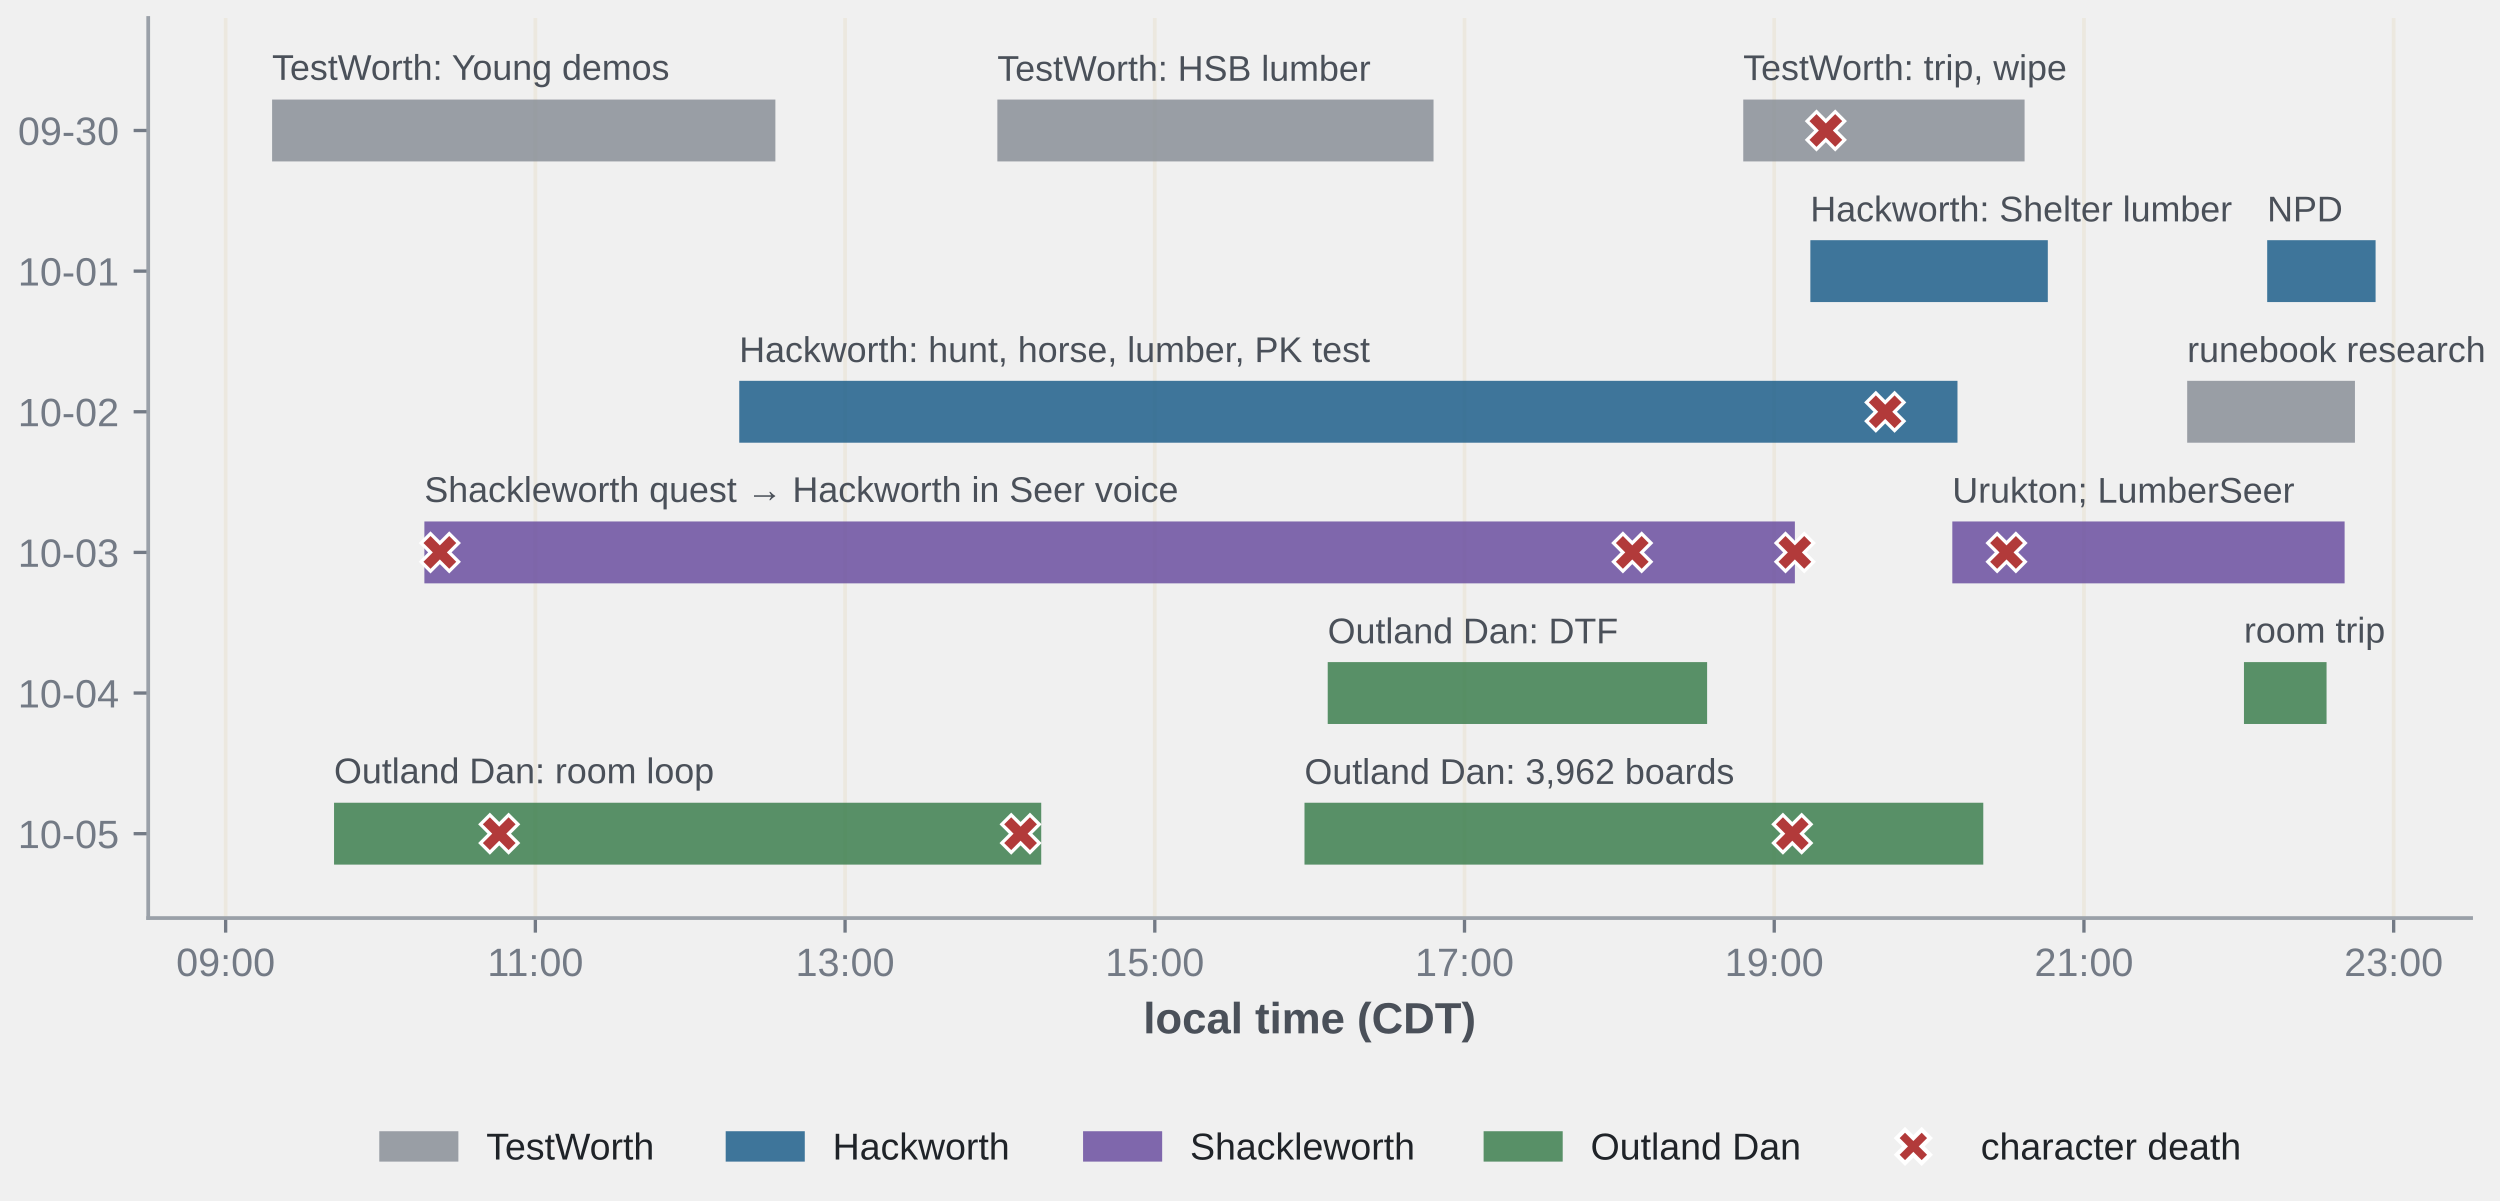
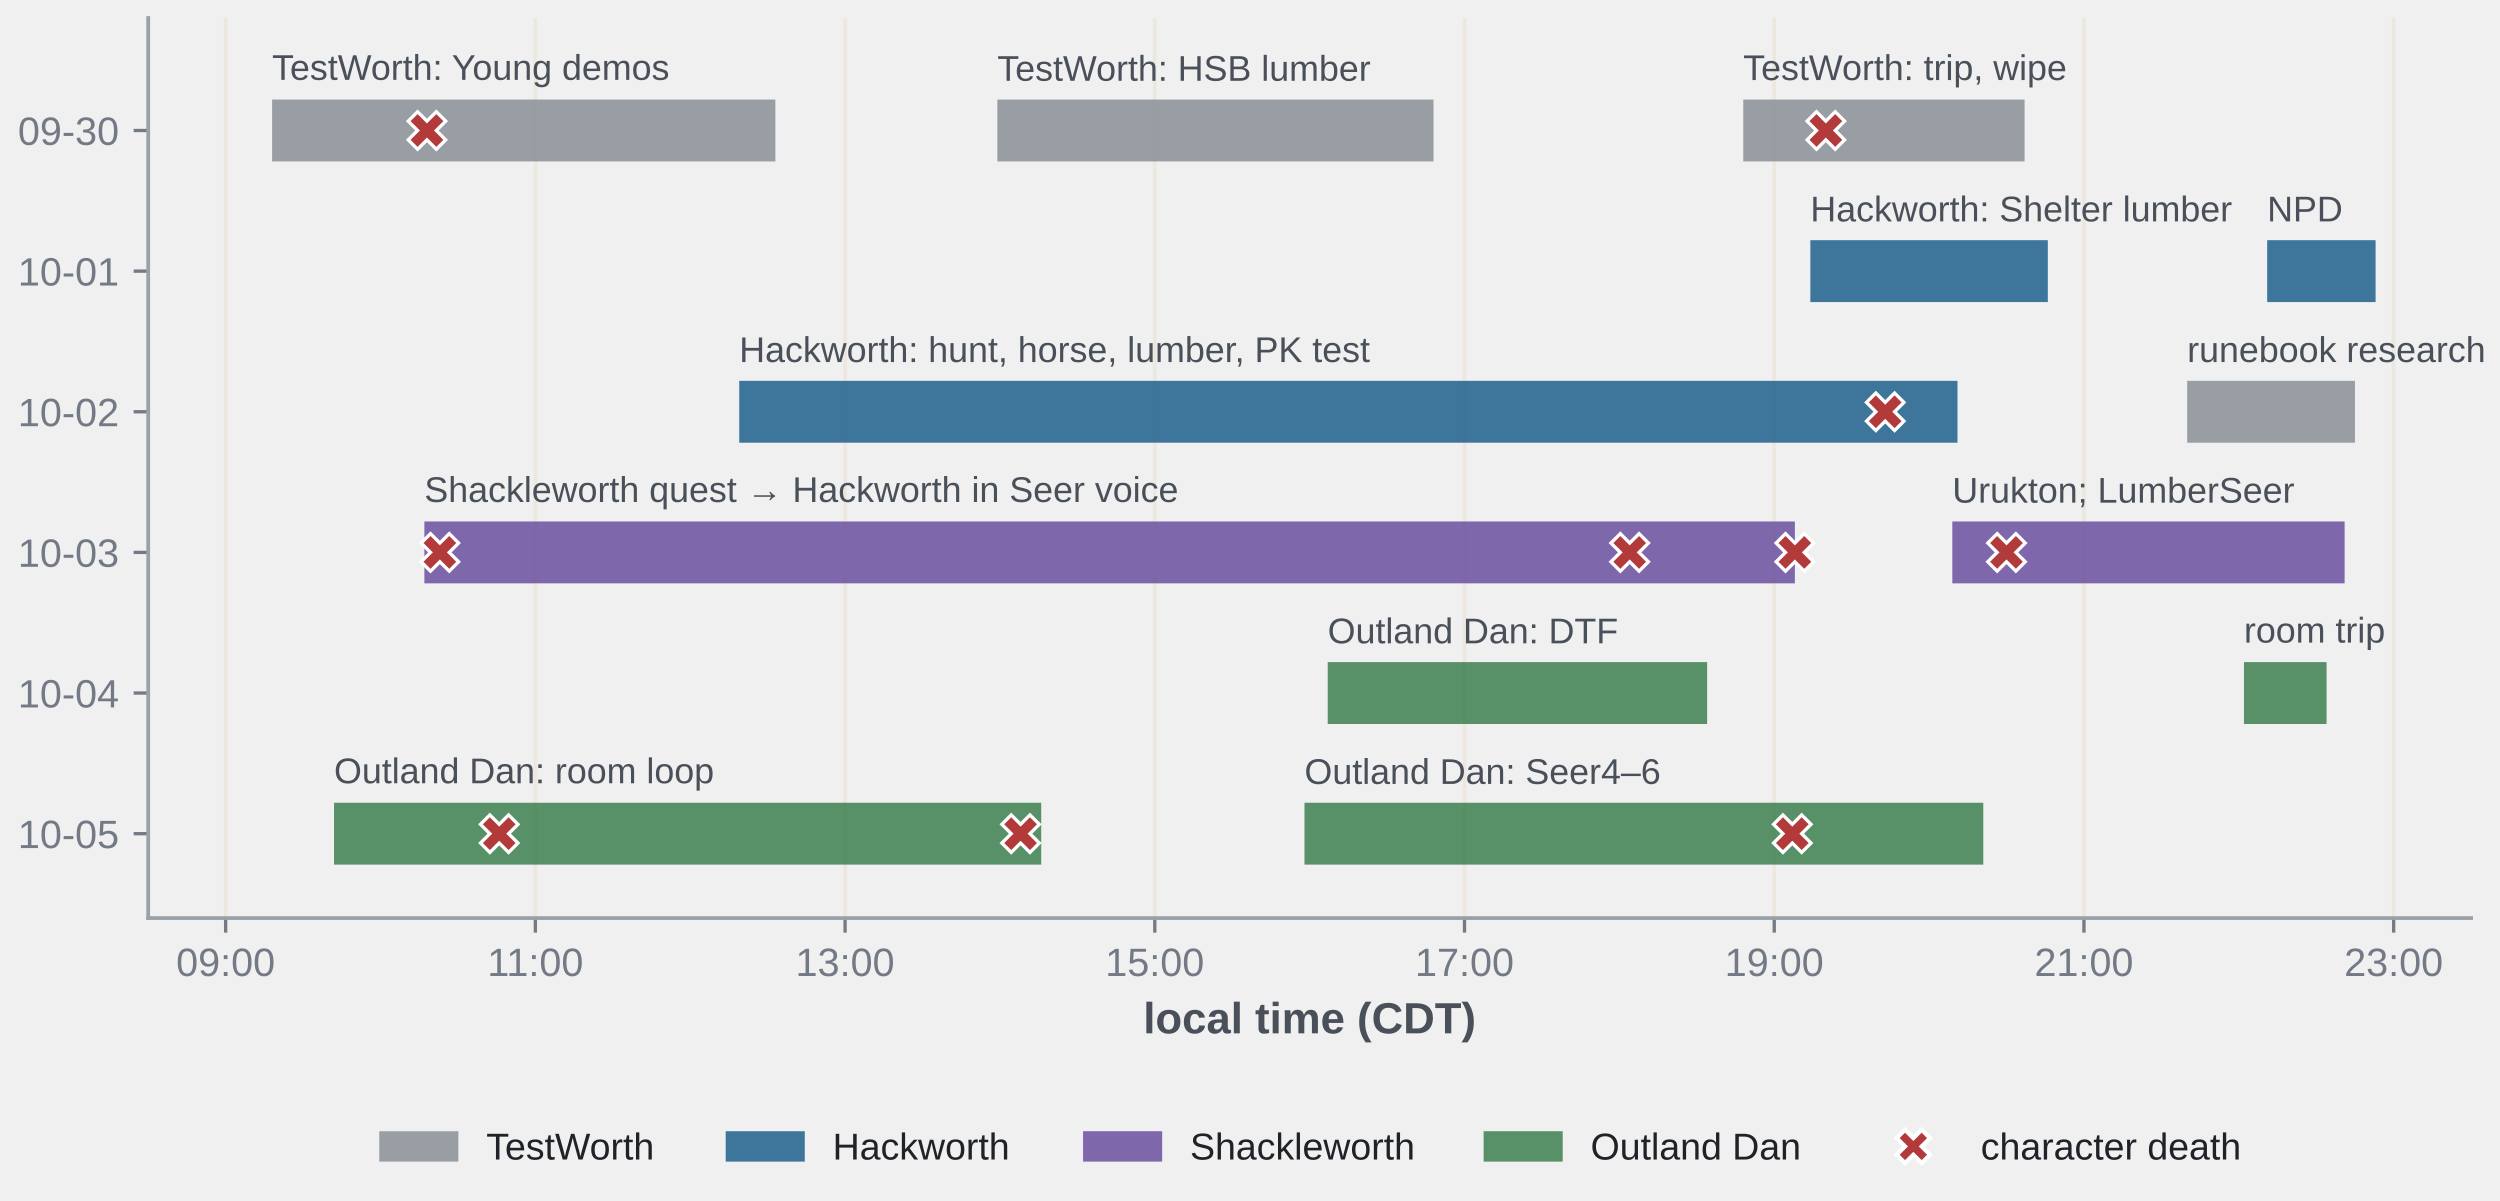
<svg xmlns="http://www.w3.org/2000/svg" xmlns:xlink="http://www.w3.org/1999/xlink" class="chart mpl" role="img" aria-label="09_shifts" viewBox="0 0 600.548 288.356" version="1.1">
  <defs>
  
 </defs>
  <g id="figure_1">
    <g id="patch_1">
      <path d="M 0 288.356  L 600.548 288.356  L 600.548 0  L 0 0  L 0 288.356  z " style="fill: none" />
    </g>
    <g id="axes_1">
      <g id="patch_2">
        <path d="M 35.603 220.536  L 593.603 220.536  L 593.603 4.32  L 35.603 4.32  L 35.603 220.536  z " style="fill: none" />
      </g>
      <g id="matplotlib.axis_1">
        <g id="xtick_1">
          <g id="line2d_1">
            <path d="M 54.203 220.536  L 54.203 4.32  " clip-path="url(#pee1a9b99c0)" style="fill: none; stroke: #ece8df; stroke-width: 0.9; stroke-linecap: square" />
          </g>
          <g id="line2d_2">
            <defs>
              <path id="m856163fed1" d="M 0 0  L 0 3.5  " style="stroke: #737a85; stroke-width: 0.8" />
            </defs>
            <g>
              <use xlink:href="#m856163fed1" x="54.203" y="220.536" style="fill: #737a85; stroke: #737a85; stroke-width: 0.8" />
            </g>
          </g>
          <g id="text_1">
            <text style="font-size: 9.5px; font-family: 'Segoe UI', 'Helvetica Neue', 'Arial', 'DejaVu Sans', sans-serif; text-anchor: middle; fill: #737a85" x="54.203" y="234.452" transform="rotate(-0 54.20289 234.4523)">09:00</text>
          </g>
        </g>
        <g id="xtick_2">
          <g id="line2d_3">
            <path d="M 128.603 220.536  L 128.603 4.32  " clip-path="url(#pee1a9b99c0)" style="fill: none; stroke: #ece8df; stroke-width: 0.9; stroke-linecap: square" />
          </g>
          <g id="line2d_4">
            <g>
              <use xlink:href="#m856163fed1" x="128.603" y="220.536" style="fill: #737a85; stroke: #737a85; stroke-width: 0.8" />
            </g>
          </g>
          <g id="text_2">
            <text style="font-size: 9.5px; font-family: 'Segoe UI', 'Helvetica Neue', 'Arial', 'DejaVu Sans', sans-serif; text-anchor: middle; fill: #737a85" x="128.603" y="234.452" transform="rotate(-0 128.6029 234.4523)">11:00</text>
          </g>
        </g>
        <g id="xtick_3">
          <g id="line2d_5">
            <path d="M 203.003 220.536  L 203.003 4.32  " clip-path="url(#pee1a9b99c0)" style="fill: none; stroke: #ece8df; stroke-width: 0.9; stroke-linecap: square" />
          </g>
          <g id="line2d_6">
            <g>
              <use xlink:href="#m856163fed1" x="203.003" y="220.536" style="fill: #737a85; stroke: #737a85; stroke-width: 0.8" />
            </g>
          </g>
          <g id="text_3">
            <text style="font-size: 9.5px; font-family: 'Segoe UI', 'Helvetica Neue', 'Arial', 'DejaVu Sans', sans-serif; text-anchor: middle; fill: #737a85" x="203.003" y="234.452" transform="rotate(-0 203.0029 234.4523)">13:00</text>
          </g>
        </g>
        <g id="xtick_4">
          <g id="line2d_7">
            <path d="M 277.403 220.536  L 277.403 4.32  " clip-path="url(#pee1a9b99c0)" style="fill: none; stroke: #ece8df; stroke-width: 0.9; stroke-linecap: square" />
          </g>
          <g id="line2d_8">
            <g>
              <use xlink:href="#m856163fed1" x="277.403" y="220.536" style="fill: #737a85; stroke: #737a85; stroke-width: 0.8" />
            </g>
          </g>
          <g id="text_4">
            <text style="font-size: 9.5px; font-family: 'Segoe UI', 'Helvetica Neue', 'Arial', 'DejaVu Sans', sans-serif; text-anchor: middle; fill: #737a85" x="277.403" y="234.452" transform="rotate(-0 277.4029 234.4523)">15:00</text>
          </g>
        </g>
        <g id="xtick_5">
          <g id="line2d_9">
            <path d="M 351.803 220.536  L 351.803 4.32  " clip-path="url(#pee1a9b99c0)" style="fill: none; stroke: #ece8df; stroke-width: 0.9; stroke-linecap: square" />
          </g>
          <g id="line2d_10">
            <g>
              <use xlink:href="#m856163fed1" x="351.803" y="220.536" style="fill: #737a85; stroke: #737a85; stroke-width: 0.8" />
            </g>
          </g>
          <g id="text_5">
            <text style="font-size: 9.5px; font-family: 'Segoe UI', 'Helvetica Neue', 'Arial', 'DejaVu Sans', sans-serif; text-anchor: middle; fill: #737a85" x="351.803" y="234.452" transform="rotate(-0 351.8029 234.4523)">17:00</text>
          </g>
        </g>
        <g id="xtick_6">
          <g id="line2d_11">
            <path d="M 426.203 220.536  L 426.203 4.32  " clip-path="url(#pee1a9b99c0)" style="fill: none; stroke: #ece8df; stroke-width: 0.9; stroke-linecap: square" />
          </g>
          <g id="line2d_12">
            <g>
              <use xlink:href="#m856163fed1" x="426.203" y="220.536" style="fill: #737a85; stroke: #737a85; stroke-width: 0.8" />
            </g>
          </g>
          <g id="text_6">
            <text style="font-size: 9.5px; font-family: 'Segoe UI', 'Helvetica Neue', 'Arial', 'DejaVu Sans', sans-serif; text-anchor: middle; fill: #737a85" x="426.203" y="234.452" transform="rotate(-0 426.2029 234.4523)">19:00</text>
          </g>
        </g>
        <g id="xtick_7">
          <g id="line2d_13">
            <path d="M 500.603 220.536  L 500.603 4.32  " clip-path="url(#pee1a9b99c0)" style="fill: none; stroke: #ece8df; stroke-width: 0.9; stroke-linecap: square" />
          </g>
          <g id="line2d_14">
            <g>
              <use xlink:href="#m856163fed1" x="500.603" y="220.536" style="fill: #737a85; stroke: #737a85; stroke-width: 0.8" />
            </g>
          </g>
          <g id="text_7">
            <text style="font-size: 9.5px; font-family: 'Segoe UI', 'Helvetica Neue', 'Arial', 'DejaVu Sans', sans-serif; text-anchor: middle; fill: #737a85" x="500.603" y="234.452" transform="rotate(-0 500.6029 234.4523)">21:00</text>
          </g>
        </g>
        <g id="xtick_8">
          <g id="line2d_15">
            <path d="M 575.003 220.536  L 575.003 4.32  " clip-path="url(#pee1a9b99c0)" style="fill: none; stroke: #ece8df; stroke-width: 0.9; stroke-linecap: square" />
          </g>
          <g id="line2d_16">
            <g>
              <use xlink:href="#m856163fed1" x="575.003" y="220.536" style="fill: #737a85; stroke: #737a85; stroke-width: 0.8" />
            </g>
          </g>
          <g id="text_8">
            <text style="font-size: 9.5px; font-family: 'Segoe UI', 'Helvetica Neue', 'Arial', 'DejaVu Sans', sans-serif; text-anchor: middle; fill: #737a85" x="575.003" y="234.452" transform="rotate(-0 575.0029 234.4523)">23:00</text>
          </g>
        </g>
        <g id="text_9">
          <text style="font-weight: 600; font-size: 10.5px; font-family: 'Segoe UI', 'Helvetica Neue', 'Arial', 'DejaVu Sans', sans-serif; text-anchor: middle; fill: #4a5059" x="314.603" y="248.225" transform="rotate(-0 314.6029 248.2248)">local time (CDT)</text>
        </g>
      </g>
      <g id="matplotlib.axis_2">
        <g id="ytick_1">
          <g id="line2d_17">
            <defs>
              <path id="mbf4bf7bd0c" d="M 0 0  L -3.5 0  " style="stroke: #737a85; stroke-width: 0.8" />
            </defs>
            <g>
              <use xlink:href="#mbf4bf7bd0c" x="35.603" y="200.266" style="fill: #737a85; stroke: #737a85; stroke-width: 0.8" />
            </g>
          </g>
          <g id="text_10">
            <text style="font-size: 9.5px; font-family: 'Segoe UI', 'Helvetica Neue', 'Arial', 'DejaVu Sans', sans-serif; text-anchor: end; fill: #737a85" x="28.603" y="203.724" transform="rotate(-0 28.60289 203.7239)">10-05</text>
          </g>
        </g>
        <g id="ytick_2">
          <g id="line2d_18">
            <g>
              <use xlink:href="#mbf4bf7bd0c" x="35.603" y="166.482" style="fill: #737a85; stroke: #737a85; stroke-width: 0.8" />
            </g>
          </g>
          <g id="text_11">
            <text style="font-size: 9.5px; font-family: 'Segoe UI', 'Helvetica Neue', 'Arial', 'DejaVu Sans', sans-serif; text-anchor: end; fill: #737a85" x="28.603" y="169.94" transform="rotate(-0 28.60289 169.9401)">10-04</text>
          </g>
        </g>
        <g id="ytick_3">
          <g id="line2d_19">
            <g>
              <use xlink:href="#mbf4bf7bd0c" x="35.603" y="132.698" style="fill: #737a85; stroke: #737a85; stroke-width: 0.8" />
            </g>
          </g>
          <g id="text_12">
            <text style="font-size: 9.5px; font-family: 'Segoe UI', 'Helvetica Neue', 'Arial', 'DejaVu Sans', sans-serif; text-anchor: end; fill: #737a85" x="28.603" y="136.156" transform="rotate(-0 28.60289 136.1564)">10-03</text>
          </g>
        </g>
        <g id="ytick_4">
          <g id="line2d_20">
            <g>
              <use xlink:href="#mbf4bf7bd0c" x="35.603" y="98.915" style="fill: #737a85; stroke: #737a85; stroke-width: 0.8" />
            </g>
          </g>
          <g id="text_13">
            <text style="font-size: 9.5px; font-family: 'Segoe UI', 'Helvetica Neue', 'Arial', 'DejaVu Sans', sans-serif; text-anchor: end; fill: #737a85" x="28.603" y="102.373" transform="rotate(-0 28.60289 102.3726)">10-02</text>
          </g>
        </g>
        <g id="ytick_5">
          <g id="line2d_21">
            <g>
              <use xlink:href="#mbf4bf7bd0c" x="35.603" y="65.131" style="fill: #737a85; stroke: #737a85; stroke-width: 0.8" />
            </g>
          </g>
          <g id="text_14">
            <text style="font-size: 9.5px; font-family: 'Segoe UI', 'Helvetica Neue', 'Arial', 'DejaVu Sans', sans-serif; text-anchor: end; fill: #737a85" x="28.603" y="68.589" transform="rotate(-0 28.60289 68.58888)">10-01</text>
          </g>
        </g>
        <g id="ytick_6">
          <g id="line2d_22">
            <g>
              <use xlink:href="#mbf4bf7bd0c" x="35.603" y="31.347" style="fill: #737a85; stroke: #737a85; stroke-width: 0.8" />
            </g>
          </g>
          <g id="text_15">
            <text style="font-size: 9.5px; font-family: 'Segoe UI', 'Helvetica Neue', 'Arial', 'DejaVu Sans', sans-serif; text-anchor: end; fill: #737a85" x="28.603" y="34.805" transform="rotate(-0 28.60289 34.80513)">09-30</text>
          </g>
        </g>
      </g>
      <g id="patch_3">
        <path d="M 65.363 38.779  L 186.263 38.779  L 186.263 23.915  L 65.363 23.915  z " clip-path="url(#pee1a9b99c0)" style="fill: #8a8f98; opacity: 0.85" />
      </g>
      <g id="patch_4">
        <path d="M 239.583 38.779  L 344.363 38.779  L 344.363 23.915  L 239.583 23.915  z " clip-path="url(#pee1a9b99c0)" style="fill: #8a8f98; opacity: 0.85" />
      </g>
      <g id="patch_5">
        <path d="M 418.763 38.779  L 486.343 38.779  L 486.343 23.915  L 418.763 23.915  z " clip-path="url(#pee1a9b99c0)" style="fill: #8a8f98; opacity: 0.85" />
      </g>
      <g id="patch_6">
        <path d="M 434.883 72.563  L 491.923 72.563  L 491.923 57.698  L 434.883 57.698  z " clip-path="url(#pee1a9b99c0)" style="fill: #1f5f8b; opacity: 0.85" />
      </g>
      <g id="patch_7">
        <path d="M 544.623 72.563  L 570.663 72.563  L 570.663 57.698  L 544.623 57.698  z " clip-path="url(#pee1a9b99c0)" style="fill: #1f5f8b; opacity: 0.85" />
      </g>
      <g id="patch_8">
        <path d="M 177.583 106.347  L 470.223 106.347  L 470.223 91.482  L 177.583 91.482  z " clip-path="url(#pee1a9b99c0)" style="fill: #1f5f8b; opacity: 0.85" />
      </g>
      <g id="patch_9">
        <path d="M 525.403 106.347  L 565.703 106.347  L 565.703 91.482  L 525.403 91.482  z " clip-path="url(#pee1a9b99c0)" style="fill: #8a8f98; opacity: 0.85" />
      </g>
      <g id="patch_10">
        <path d="M 101.943 140.131  L 431.163 140.131  L 431.163 125.266  L 101.943 125.266  z " clip-path="url(#pee1a9b99c0)" style="fill: #6b4fa0; opacity: 0.85" />
      </g>
      <g id="patch_11">
        <path d="M 468.983 140.131  L 563.223 140.131  L 563.223 125.266  L 468.983 125.266  z " clip-path="url(#pee1a9b99c0)" style="fill: #6b4fa0; opacity: 0.85" />
      </g>
      <g id="patch_12">
        <path d="M 318.943 173.914  L 410.083 173.914  L 410.083 159.05  L 318.943 159.05  z " clip-path="url(#pee1a9b99c0)" style="fill: #3d7f4f; opacity: 0.85" />
      </g>
      <g id="patch_13">
        <path d="M 539.043 173.914  L 558.883 173.914  L 558.883 159.05  L 539.043 159.05  z " clip-path="url(#pee1a9b99c0)" style="fill: #3d7f4f; opacity: 0.85" />
      </g>
      <g id="patch_14">
        <path d="M 80.243 207.698  L 250.123 207.698  L 250.123 192.833  L 80.243 192.833  z " clip-path="url(#pee1a9b99c0)" style="fill: #3d7f4f; opacity: 0.85" />
      </g>
      <g id="patch_15">
        <path d="M 313.363 207.698  L 476.423 207.698  L 476.423 192.833  L 313.363 192.833  z " clip-path="url(#pee1a9b99c0)" style="fill: #3d7f4f; opacity: 0.85" />
      </g>
      <g id="patch_16">
        <path d="M 35.603 220.536  L 35.603 4.32  " style="fill: none; stroke: #9aa0a8; stroke-width: 0.9; stroke-linejoin: miter; stroke-linecap: square" />
      </g>
      <g id="patch_17">
        <path d="M 35.603 220.536  L 593.603 220.536  " style="fill: none; stroke: #9aa0a8; stroke-width: 0.9; stroke-linejoin: miter; stroke-linecap: square" />
      </g>
      <g id="text_16">
        <text style="font-size: 8.6px; font-family: 'Segoe UI', 'Helvetica Neue', 'Arial', 'DejaVu Sans', sans-serif; text-anchor: start; fill: #4a5059" x="65.363" y="19.188" transform="rotate(-0 65.36289 19.18819)">TestWorth: Young demos</text>
      </g>
      <g id="text_17">
        <text style="font-size: 8.6px; font-family: 'Segoe UI', 'Helvetica Neue', 'Arial', 'DejaVu Sans', sans-serif; text-anchor: start; fill: #4a5059" x="239.583" y="19.402" transform="rotate(-0 239.5829 19.40201)">TestWorth: HSB lumber</text>
      </g>
      <g id="text_18">
        <text style="font-size: 8.6px; font-family: 'Segoe UI', 'Helvetica Neue', 'Arial', 'DejaVu Sans', sans-serif; text-anchor: start; fill: #4a5059" x="418.763" y="19.234" transform="rotate(-0 418.7629 19.23388)">TestWorth: trip, wipe</text>
      </g>
      <g id="text_19">
        <text style="font-size: 8.6px; font-family: 'Segoe UI', 'Helvetica Neue', 'Arial', 'DejaVu Sans', sans-serif; text-anchor: start; fill: #4a5059" x="434.883" y="53.186" transform="rotate(-0 434.8829 53.18576)">Hackworth: Shelter lumber</text>
      </g>
      <g id="text_20">
        <text style="font-size: 8.6px; font-family: 'Segoe UI', 'Helvetica Neue', 'Arial', 'DejaVu Sans', sans-serif; text-anchor: start; fill: #4a5059" x="544.623" y="53.186" transform="rotate(-0 544.6229 53.18576)">NPD</text>
      </g>
      <g id="text_21">
        <text style="font-size: 8.6px; font-family: 'Segoe UI', 'Helvetica Neue', 'Arial', 'DejaVu Sans', sans-serif; text-anchor: start; fill: #4a5059" x="177.583" y="86.97" transform="rotate(-0 177.5829 86.96951)">Hackworth: hunt, horse, lumber, PK test</text>
      </g>
      <g id="text_22">
        <text style="font-size: 8.6px; font-family: 'Segoe UI', 'Helvetica Neue', 'Arial', 'DejaVu Sans', sans-serif; text-anchor: start; fill: #4a5059" x="525.403" y="86.97" transform="rotate(-0 525.4029 86.96951)">runebook research</text>
      </g>
      <g id="text_23">
        <text style="font-size: 8.6px; font-family: 'Segoe UI', 'Helvetica Neue', 'Arial', 'DejaVu Sans', sans-serif; text-anchor: start; fill: #4a5059" x="101.943" y="120.585" transform="rotate(-0 101.9429 120.5851)">Shackleworth quest → Hackworth in Seer voice</text>
      </g>
      <g id="text_24">
        <text style="font-size: 8.6px; font-family: 'Segoe UI', 'Helvetica Neue', 'Arial', 'DejaVu Sans', sans-serif; text-anchor: start; fill: #4a5059" x="468.983" y="120.753" transform="rotate(-0 468.9829 120.7533)">Urukton; LumberSeer</text>
      </g>
      <g id="text_25">
        <text style="font-size: 8.6px; font-family: 'Segoe UI', 'Helvetica Neue', 'Arial', 'DejaVu Sans', sans-serif; text-anchor: start; fill: #4a5059" x="318.943" y="154.537" transform="rotate(-0 318.9429 154.537)">Outland Dan: DTF</text>
      </g>
      <g id="text_26">
        <text style="font-size: 8.6px; font-family: 'Segoe UI', 'Helvetica Neue', 'Arial', 'DejaVu Sans', sans-serif; text-anchor: start; fill: #4a5059" x="539.043" y="154.369" transform="rotate(-0 539.0429 154.3689)">room trip</text>
      </g>
      <g id="text_27">
        <text style="font-size: 8.6px; font-family: 'Segoe UI', 'Helvetica Neue', 'Arial', 'DejaVu Sans', sans-serif; text-anchor: start; fill: #4a5059" x="80.243" y="188.153" transform="rotate(-0 80.24289 188.1526)">Outland Dan: room loop</text>
      </g>
      <g id="text_28">
-         <text style="font-size: 8.6px; font-family: 'Segoe UI', 'Helvetica Neue', 'Arial', 'DejaVu Sans', sans-serif; text-anchor: start; fill: #4a5059" x="313.363" y="188.321" transform="rotate(-0 313.3629 188.3208)">Outland Dan: 3,962 boards</text>
+         <text style="font-size: 8.6px; font-family: 'Segoe UI', 'Helvetica Neue', 'Arial', 'DejaVu Sans', sans-serif; text-anchor: start; fill: #4a5059" x="313.363" y="188.321" transform="rotate(-0 313.3629 188.3208)">Outland Dan: Seer4–6</text>
      </g>
      <g id="line2d_23">
-         <path d="M 438.603 31.347  " clip-path="url(#pee1a9b99c0)" style="fill: none; stroke: #b23a3a; stroke-width: 2; stroke-linecap: square" />
+         <path d="M 102.563 31.347  " clip-path="url(#pee1a9b99c0)" style="fill: none; stroke: #b23a3a; stroke-width: 2; stroke-linecap: square" />
        <defs>
          <path id="m3a6d88dc4c" d="M -2.25 4.5  L 0 2.25  L 2.25 4.5  L 4.5 2.25  L 2.25 0  L 4.5 -2.25  L 2.25 -4.5  L 0 -2.25  L -2.25 -4.5  L -4.5 -2.25  L -2.25 0  L -4.5 2.25  z " style="stroke: #ffffff; stroke-width: 0.8; stroke-linejoin: miter" />
        </defs>
        <g clip-path="url(#pee1a9b99c0)">
+           <use xlink:href="#m3a6d88dc4c" x="102.563" y="31.347" style="fill: #b23a3a; stroke: #ffffff; stroke-width: 0.8; stroke-linejoin: miter" />
+         </g>
+       </g>
+       <g id="line2d_24">
+         <path d="M 438.603 31.347  " clip-path="url(#pee1a9b99c0)" style="fill: none; stroke: #b23a3a; stroke-width: 2; stroke-linecap: square" />
+         <g clip-path="url(#pee1a9b99c0)">
          <use xlink:href="#m3a6d88dc4c" x="438.603" y="31.347" style="fill: #b23a3a; stroke: #ffffff; stroke-width: 0.8; stroke-linejoin: miter" />
        </g>
      </g>
-       <g id="line2d_24">
+       <g id="line2d_25">
        <path d="M 452.863 98.915  " clip-path="url(#pee1a9b99c0)" style="fill: none; stroke: #b23a3a; stroke-width: 2; stroke-linecap: square" />
        <g clip-path="url(#pee1a9b99c0)">
          <use xlink:href="#m3a6d88dc4c" x="452.863" y="98.915" style="fill: #b23a3a; stroke: #ffffff; stroke-width: 0.8; stroke-linejoin: miter" />
        </g>
      </g>
-       <g id="line2d_25">
+       <g id="line2d_26">
        <path d="M 105.663 132.698  " clip-path="url(#pee1a9b99c0)" style="fill: none; stroke: #b23a3a; stroke-width: 2; stroke-linecap: square" />
        <g clip-path="url(#pee1a9b99c0)">
          <use xlink:href="#m3a6d88dc4c" x="105.663" y="132.698" style="fill: #b23a3a; stroke: #ffffff; stroke-width: 0.8; stroke-linejoin: miter" />
        </g>
      </g>
-       <g id="line2d_26">
-         <path d="M 392.103 132.698  " clip-path="url(#pee1a9b99c0)" style="fill: none; stroke: #b23a3a; stroke-width: 2; stroke-linecap: square" />
-         <g clip-path="url(#pee1a9b99c0)">
-           <use xlink:href="#m3a6d88dc4c" x="392.103" y="132.698" style="fill: #b23a3a; stroke: #ffffff; stroke-width: 0.8; stroke-linejoin: miter" />
-         </g>
-       </g>
      <g id="line2d_27">
+         <path d="M 391.483 132.698  " clip-path="url(#pee1a9b99c0)" style="fill: none; stroke: #b23a3a; stroke-width: 2; stroke-linecap: square" />
+         <g clip-path="url(#pee1a9b99c0)">
+           <use xlink:href="#m3a6d88dc4c" x="391.483" y="132.698" style="fill: #b23a3a; stroke: #ffffff; stroke-width: 0.8; stroke-linejoin: miter" />
+         </g>
+       </g>
+       <g id="line2d_28">
        <path d="M 431.163 132.698  " clip-path="url(#pee1a9b99c0)" style="fill: none; stroke: #b23a3a; stroke-width: 2; stroke-linecap: square" />
        <g clip-path="url(#pee1a9b99c0)">
          <use xlink:href="#m3a6d88dc4c" x="431.163" y="132.698" style="fill: #b23a3a; stroke: #ffffff; stroke-width: 0.8; stroke-linejoin: miter" />
        </g>
      </g>
-       <g id="line2d_28">
+       <g id="line2d_29">
        <path d="M 482.003 132.698  " clip-path="url(#pee1a9b99c0)" style="fill: none; stroke: #b23a3a; stroke-width: 2; stroke-linecap: square" />
        <g clip-path="url(#pee1a9b99c0)">
          <use xlink:href="#m3a6d88dc4c" x="482.003" y="132.698" style="fill: #b23a3a; stroke: #ffffff; stroke-width: 0.8; stroke-linejoin: miter" />
        </g>
      </g>
-       <g id="line2d_29">
+       <g id="line2d_30">
        <path d="M 119.923 200.266  " clip-path="url(#pee1a9b99c0)" style="fill: none; stroke: #b23a3a; stroke-width: 2; stroke-linecap: square" />
        <g clip-path="url(#pee1a9b99c0)">
          <use xlink:href="#m3a6d88dc4c" x="119.923" y="200.266" style="fill: #b23a3a; stroke: #ffffff; stroke-width: 0.8; stroke-linejoin: miter" />
        </g>
      </g>
-       <g id="line2d_30">
+       <g id="line2d_31">
        <path d="M 245.163 200.266  " clip-path="url(#pee1a9b99c0)" style="fill: none; stroke: #b23a3a; stroke-width: 2; stroke-linecap: square" />
        <g clip-path="url(#pee1a9b99c0)">
          <use xlink:href="#m3a6d88dc4c" x="245.163" y="200.266" style="fill: #b23a3a; stroke: #ffffff; stroke-width: 0.8; stroke-linejoin: miter" />
        </g>
      </g>
-       <g id="line2d_31">
+       <g id="line2d_32">
        <path d="M 430.543 200.266  " clip-path="url(#pee1a9b99c0)" style="fill: none; stroke: #b23a3a; stroke-width: 2; stroke-linecap: square" />
        <g clip-path="url(#pee1a9b99c0)">
          <use xlink:href="#m3a6d88dc4c" x="430.543" y="200.266" style="fill: #b23a3a; stroke: #ffffff; stroke-width: 0.8; stroke-linejoin: miter" />
        </g>
      </g>
      <g id="legend_1">
        <g id="patch_18">
          <path d="M 91.61 278.542  L 109.61 278.542  L 109.61 272.242  L 91.61 272.242  z " style="fill: #8a8f98; opacity: 0.85; stroke: #8a8f98; stroke-linejoin: miter" />
        </g>
        <g id="text_29">
          <text style="font-size: 9px; font-family: 'Segoe UI', 'Helvetica Neue', 'Arial', 'DejaVu Sans', sans-serif; text-anchor: start; fill: #1f2328" x="116.81" y="278.542" transform="rotate(-0 116.8103 278.542)">TestWorth</text>
        </g>
        <g id="patch_19">
          <path d="M 174.824 278.542  L 192.824 278.542  L 192.824 272.242  L 174.824 272.242  z " style="fill: #1f5f8b; opacity: 0.85; stroke: #1f5f8b; stroke-linejoin: miter" />
        </g>
        <g id="text_30">
          <text style="font-size: 9px; font-family: 'Segoe UI', 'Helvetica Neue', 'Arial', 'DejaVu Sans', sans-serif; text-anchor: start; fill: #1f2328" x="200.024" y="278.542" transform="rotate(-0 200.0238 278.542)">Hackworth</text>
        </g>
        <g id="patch_20">
          <path d="M 260.673 278.542  L 278.673 278.542  L 278.673 272.242  L 260.673 272.242  z " style="fill: #6b4fa0; opacity: 0.85; stroke: #6b4fa0; stroke-linejoin: miter" />
        </g>
        <g id="text_31">
          <text style="font-size: 9px; font-family: 'Segoe UI', 'Helvetica Neue', 'Arial', 'DejaVu Sans', sans-serif; text-anchor: start; fill: #1f2328" x="285.873" y="278.542" transform="rotate(-0 285.8725 278.542)">Shackleworth</text>
        </g>
        <g id="patch_21">
          <path d="M 356.892 278.542  L 374.892 278.542  L 374.892 272.242  L 356.892 272.242  z " style="fill: #3d7f4f; opacity: 0.85; stroke: #3d7f4f; stroke-linejoin: miter" />
        </g>
        <g id="text_32">
          <text style="font-size: 9px; font-family: 'Segoe UI', 'Helvetica Neue', 'Arial', 'DejaVu Sans', sans-serif; text-anchor: start; fill: #1f2328" x="382.092" y="278.542" transform="rotate(-0 382.0923 278.542)">Outland Dan</text>
        </g>
-         <g id="line2d_32">
+         <g id="line2d_33">
          <defs>
            <path id="m5fdb3b94c0" d="M -2 4  L 0 2  L 2 4  L 4 2  L 2 0  L 4 -2  L 2 -4  L 0 -2  L -2 -4  L -4 -2  L -2 0  L -4 2  z " style="stroke: #ffffff; stroke-linejoin: miter" />
          </defs>
          <g>
            <use xlink:href="#m5fdb3b94c0" x="459.622" y="275.392" style="fill: #b23a3a; stroke: #ffffff; stroke-linejoin: miter" />
          </g>
        </g>
        <g id="text_33">
          <text style="font-size: 9px; font-family: 'Segoe UI', 'Helvetica Neue', 'Arial', 'DejaVu Sans', sans-serif; text-anchor: start; fill: #1f2328" x="475.822" y="278.542" transform="rotate(-0 475.8217 278.542)">character death</text>
        </g>
      </g>
    </g>
  </g>
  <defs>
    <clipPath id="pee1a9b99c0">
      <rect x="35.603" y="4.32" width="558" height="216.216" />
    </clipPath>
  </defs>
</svg>
